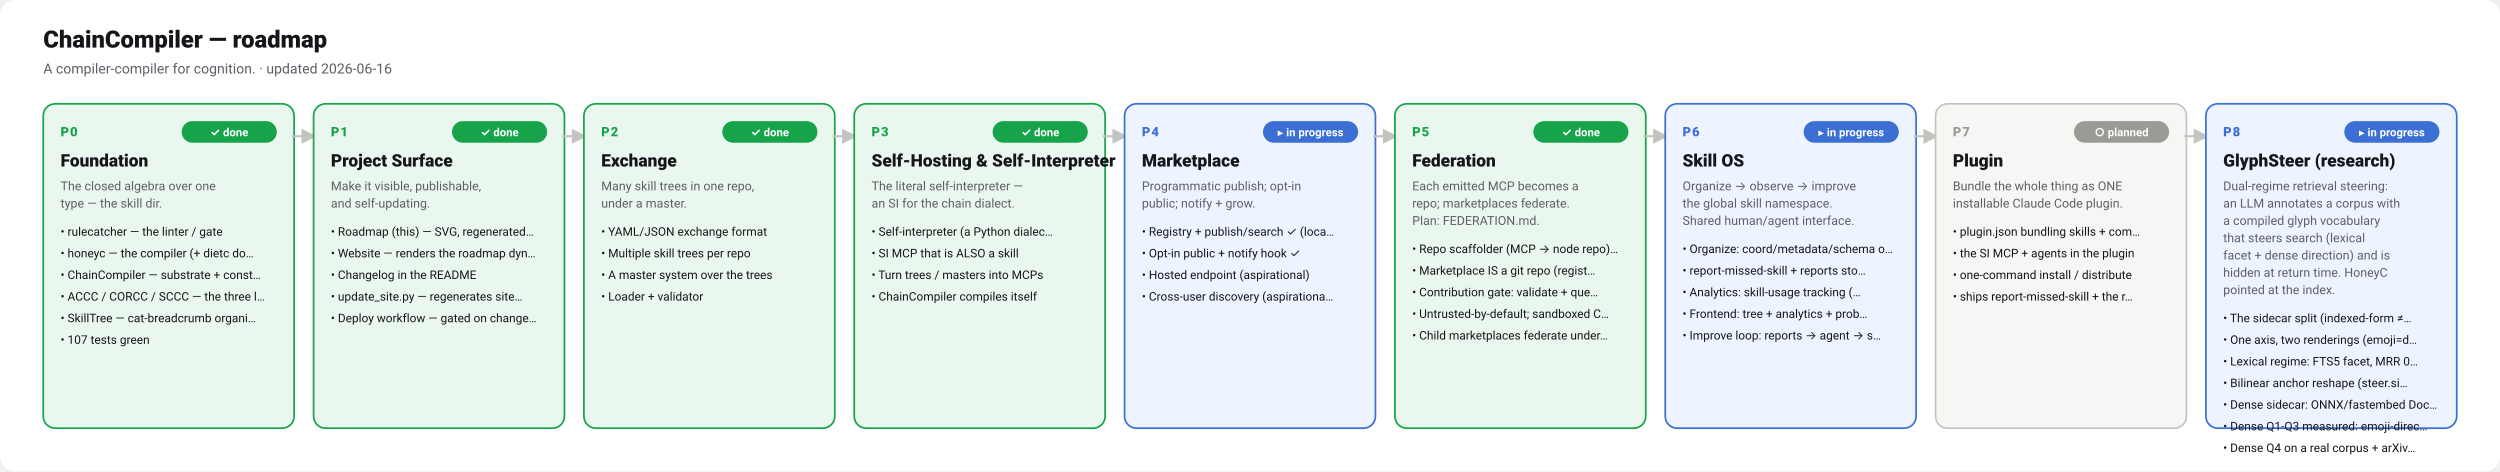
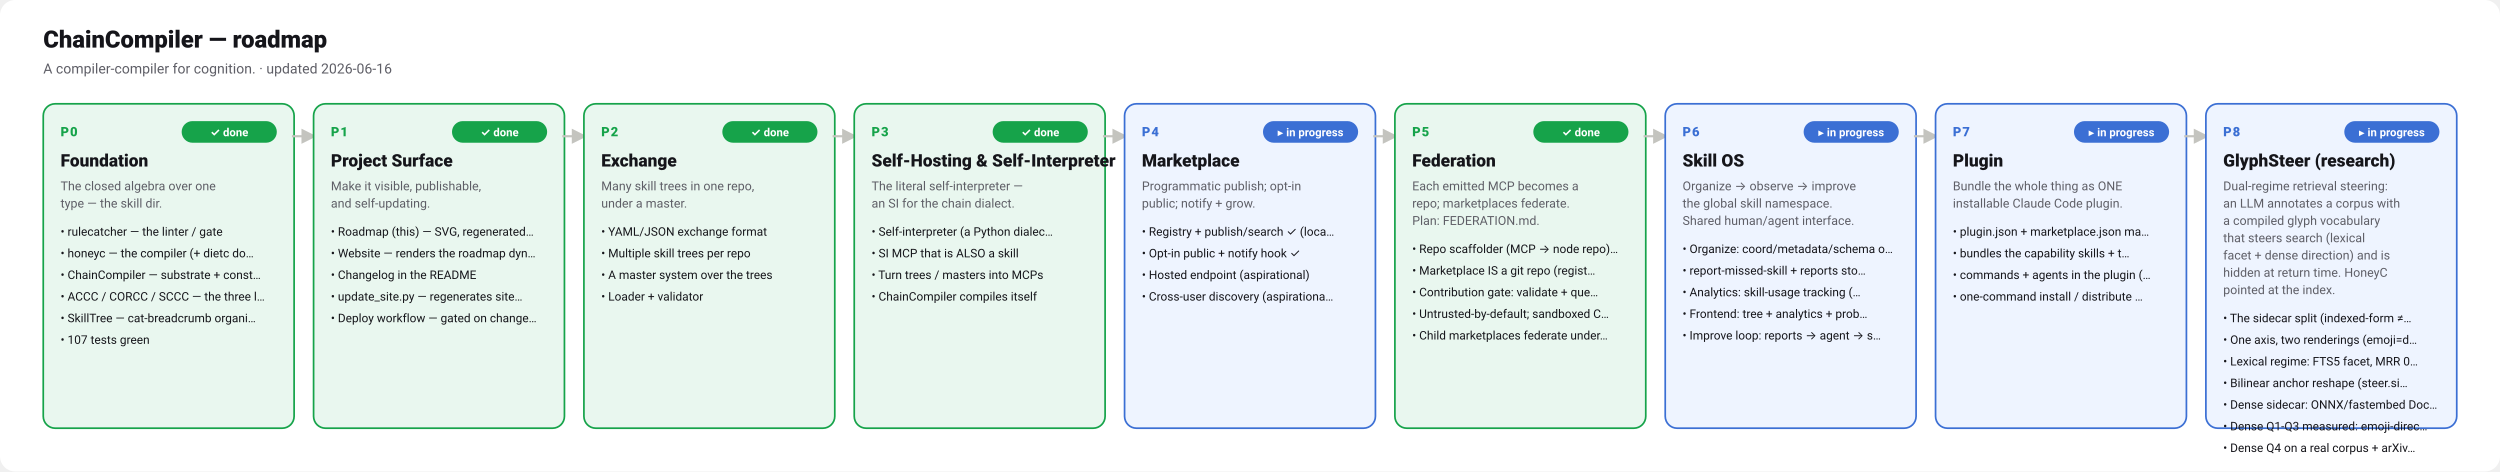
<svg xmlns="http://www.w3.org/2000/svg" viewBox="0 0 2312 436" font-family="ui-sans-serif, system-ui, -apple-system, Segoe UI, Roboto, sans-serif">
  <rect x="0" y="0" width="2312" height="436" rx="14" fill="#ffffff" />
  <text x="40" y="44" font-size="22" font-weight="800" fill="#15151a">ChainCompiler — roadmap</text>
  <text x="40" y="68" font-size="13" fill="#5e5e66">A compiler-compiler for cognition.  ·  updated 2026-06-16</text>
  <rect x="40" y="96" width="232" height="300" rx="11" fill="#e9f7ef" stroke="#16a34a" stroke-width="1.6" />
  <text x="56" y="126" font-size="12" font-weight="800" letter-spacing=".08em" fill="#16a34a">P0</text>
  <rect x="168" y="112" width="88" height="20" rx="10" fill="#16a34a" />
  <text x="212" y="126" text-anchor="middle" font-size="10.5" font-weight="700" fill="#ffffff">✓ done</text>
  <text x="56" y="154" font-size="16" font-weight="800" fill="#15151a">Foundation</text>
  <text x="56" y="176" font-size="11.5" fill="#5e5e66">The closed algebra over one</text>
  <text x="56" y="192" font-size="11.5" fill="#5e5e66">type — the skill dir.</text>
  <text x="56" y="218" font-size="11" fill="#15151a">•  rulecatcher — the linter / gate</text>
  <text x="56" y="238" font-size="11" fill="#15151a">•  honeyc — the compiler (+ dietc do…</text>
  <text x="56" y="258" font-size="11" fill="#15151a">•  ChainCompiler — substrate + const…</text>
  <text x="56" y="278" font-size="11" fill="#15151a">•  ACCC / CORCC / SCCC — the three l…</text>
  <text x="56" y="298" font-size="11" fill="#15151a">•  SkillTree — cat-breadcrumb organi…</text>
  <text x="56" y="318" font-size="11" fill="#15151a">•  107 tests green</text>
  <path d="M270 126 h20" stroke="#c4c4bf" stroke-width="2" marker-end="url(#a)" fill="none" />
  <rect x="290" y="96" width="232" height="300" rx="11" fill="#e9f7ef" stroke="#16a34a" stroke-width="1.6" />
  <text x="306" y="126" font-size="12" font-weight="800" letter-spacing=".08em" fill="#16a34a">P1</text>
  <rect x="418" y="112" width="88" height="20" rx="10" fill="#16a34a" />
  <text x="462" y="126" text-anchor="middle" font-size="10.5" font-weight="700" fill="#ffffff">✓ done</text>
  <text x="306" y="154" font-size="16" font-weight="800" fill="#15151a">Project Surface</text>
  <text x="306" y="176" font-size="11.5" fill="#5e5e66">Make it visible, publishable,</text>
  <text x="306" y="192" font-size="11.5" fill="#5e5e66">and self-updating.</text>
  <text x="306" y="218" font-size="11" fill="#15151a">•  Roadmap (this) — SVG, regenerated…</text>
  <text x="306" y="238" font-size="11" fill="#15151a">•  Website — renders the roadmap dyn…</text>
  <text x="306" y="258" font-size="11" fill="#15151a">•  Changelog in the README</text>
  <text x="306" y="278" font-size="11" fill="#15151a">•  update_site.py — regenerates site…</text>
  <text x="306" y="298" font-size="11" fill="#15151a">•  Deploy workflow — gated on change…</text>
  <path d="M520 126 h20" stroke="#c4c4bf" stroke-width="2" marker-end="url(#a)" fill="none" />
  <rect x="540" y="96" width="232" height="300" rx="11" fill="#e9f7ef" stroke="#16a34a" stroke-width="1.6" />
  <text x="556" y="126" font-size="12" font-weight="800" letter-spacing=".08em" fill="#16a34a">P2</text>
  <rect x="668" y="112" width="88" height="20" rx="10" fill="#16a34a" />
  <text x="712" y="126" text-anchor="middle" font-size="10.5" font-weight="700" fill="#ffffff">✓ done</text>
  <text x="556" y="154" font-size="16" font-weight="800" fill="#15151a">Exchange</text>
  <text x="556" y="176" font-size="11.5" fill="#5e5e66">Many skill trees in one repo,</text>
  <text x="556" y="192" font-size="11.5" fill="#5e5e66">under a master.</text>
  <text x="556" y="218" font-size="11" fill="#15151a">•  YAML/JSON exchange format</text>
  <text x="556" y="238" font-size="11" fill="#15151a">•  Multiple skill trees per repo</text>
  <text x="556" y="258" font-size="11" fill="#15151a">•  A master system over the trees</text>
  <text x="556" y="278" font-size="11" fill="#15151a">•  Loader + validator</text>
  <path d="M770 126 h20" stroke="#c4c4bf" stroke-width="2" marker-end="url(#a)" fill="none" />
  <rect x="790" y="96" width="232" height="300" rx="11" fill="#e9f7ef" stroke="#16a34a" stroke-width="1.6" />
  <text x="806" y="126" font-size="12" font-weight="800" letter-spacing=".08em" fill="#16a34a">P3</text>
  <rect x="918" y="112" width="88" height="20" rx="10" fill="#16a34a" />
  <text x="962" y="126" text-anchor="middle" font-size="10.5" font-weight="700" fill="#ffffff">✓ done</text>
  <text x="806" y="154" font-size="16" font-weight="800" fill="#15151a">Self-Hosting &amp; Self-Interpreter</text>
  <text x="806" y="176" font-size="11.5" fill="#5e5e66">The literal self-interpreter —</text>
  <text x="806" y="192" font-size="11.5" fill="#5e5e66">an SI for the chain dialect.</text>
  <text x="806" y="218" font-size="11" fill="#15151a">•  Self-interpreter (a Python dialec…</text>
  <text x="806" y="238" font-size="11" fill="#15151a">•  SI MCP that is ALSO a skill</text>
  <text x="806" y="258" font-size="11" fill="#15151a">•  Turn trees / masters into MCPs</text>
  <text x="806" y="278" font-size="11" fill="#15151a">•  ChainCompiler compiles itself</text>
  <path d="M1020 126 h20" stroke="#c4c4bf" stroke-width="2" marker-end="url(#a)" fill="none" />
  <rect x="1040" y="96" width="232" height="300" rx="11" fill="#eef4ff" stroke="#3b6fd4" stroke-width="1.6" />
  <text x="1056" y="126" font-size="12" font-weight="800" letter-spacing=".08em" fill="#3b6fd4">P4</text>
  <rect x="1168" y="112" width="88" height="20" rx="10" fill="#3b6fd4" />
  <text x="1212" y="126" text-anchor="middle" font-size="10.5" font-weight="700" fill="#ffffff">▸ in progress</text>
  <text x="1056" y="154" font-size="16" font-weight="800" fill="#15151a">Marketplace</text>
  <text x="1056" y="176" font-size="11.5" fill="#5e5e66">Programmatic publish; opt-in</text>
  <text x="1056" y="192" font-size="11.5" fill="#5e5e66">public; notify + grow.</text>
  <text x="1056" y="218" font-size="11" fill="#15151a">•  Registry + publish/search ✓ (loca…</text>
  <text x="1056" y="238" font-size="11" fill="#15151a">•  Opt-in public + notify hook ✓</text>
  <text x="1056" y="258" font-size="11" fill="#15151a">•  Hosted endpoint (aspirational)</text>
  <text x="1056" y="278" font-size="11" fill="#15151a">•  Cross-user discovery (aspirationa…</text>
  <path d="M1270 126 h20" stroke="#c4c4bf" stroke-width="2" marker-end="url(#a)" fill="none" />
  <rect x="1290" y="96" width="232" height="300" rx="11" fill="#e9f7ef" stroke="#16a34a" stroke-width="1.6" />
  <text x="1306" y="126" font-size="12" font-weight="800" letter-spacing=".08em" fill="#16a34a">P5</text>
  <rect x="1418" y="112" width="88" height="20" rx="10" fill="#16a34a" />
  <text x="1462" y="126" text-anchor="middle" font-size="10.5" font-weight="700" fill="#ffffff">✓ done</text>
  <text x="1306" y="154" font-size="16" font-weight="800" fill="#15151a">Federation</text>
  <text x="1306" y="176" font-size="11.5" fill="#5e5e66">Each emitted MCP becomes a</text>
  <text x="1306" y="192" font-size="11.5" fill="#5e5e66">repo; marketplaces federate.</text>
  <text x="1306" y="208" font-size="11.5" fill="#5e5e66">Plan: FEDERATION.md.</text>
  <text x="1306" y="234" font-size="11" fill="#15151a">•  Repo scaffolder (MCP → node repo)…</text>
  <text x="1306" y="254" font-size="11" fill="#15151a">•  Marketplace IS a git repo (regist…</text>
  <text x="1306" y="274" font-size="11" fill="#15151a">•  Contribution gate: validate + que…</text>
  <text x="1306" y="294" font-size="11" fill="#15151a">•  Untrusted-by-default; sandboxed C…</text>
  <text x="1306" y="314" font-size="11" fill="#15151a">•  Child marketplaces federate under…</text>
  <path d="M1520 126 h20" stroke="#c4c4bf" stroke-width="2" marker-end="url(#a)" fill="none" />
  <rect x="1540" y="96" width="232" height="300" rx="11" fill="#eef4ff" stroke="#3b6fd4" stroke-width="1.6" />
  <text x="1556" y="126" font-size="12" font-weight="800" letter-spacing=".08em" fill="#3b6fd4">P6</text>
  <rect x="1668" y="112" width="88" height="20" rx="10" fill="#3b6fd4" />
  <text x="1712" y="126" text-anchor="middle" font-size="10.5" font-weight="700" fill="#ffffff">▸ in progress</text>
  <text x="1556" y="154" font-size="16" font-weight="800" fill="#15151a">Skill OS</text>
  <text x="1556" y="176" font-size="11.5" fill="#5e5e66">Organize → observe → improve</text>
  <text x="1556" y="192" font-size="11.5" fill="#5e5e66">the global skill namespace.</text>
  <text x="1556" y="208" font-size="11.5" fill="#5e5e66">Shared human/agent interface.</text>
  <text x="1556" y="234" font-size="11" fill="#15151a">•  Organize: coord/metadata/schema o…</text>
  <text x="1556" y="254" font-size="11" fill="#15151a">•  report-missed-skill + reports sto…</text>
  <text x="1556" y="274" font-size="11" fill="#15151a">•  Analytics: skill-usage tracking (…</text>
  <text x="1556" y="294" font-size="11" fill="#15151a">•  Frontend: tree + analytics + prob…</text>
  <text x="1556" y="314" font-size="11" fill="#15151a">•  Improve loop: reports → agent → s…</text>
  <path d="M1770 126 h20" stroke="#c4c4bf" stroke-width="2" marker-end="url(#a)" fill="none" />
-   <rect x="1790" y="96" width="232" height="300" rx="11" fill="#f6f6f5" stroke="#c4c4bf" stroke-width="1.6" />
-   <text x="1806" y="126" font-size="12" font-weight="800" letter-spacing=".08em" fill="#9a9a96">P7</text>
-   <rect x="1918" y="112" width="88" height="20" rx="10" fill="#9a9a96" />
-   <text x="1962" y="126" text-anchor="middle" font-size="10.5" font-weight="700" fill="#ffffff">○ planned</text>
+   <rect x="1790" y="96" width="232" height="300" rx="11" fill="#eef4ff" stroke="#3b6fd4" stroke-width="1.6" />
+   <text x="1806" y="126" font-size="12" font-weight="800" letter-spacing=".08em" fill="#3b6fd4">P7</text>
+   <rect x="1918" y="112" width="88" height="20" rx="10" fill="#3b6fd4" />
+   <text x="1962" y="126" text-anchor="middle" font-size="10.5" font-weight="700" fill="#ffffff">▸ in progress</text>
  <text x="1806" y="154" font-size="16" font-weight="800" fill="#15151a">Plugin</text>
  <text x="1806" y="176" font-size="11.5" fill="#5e5e66">Bundle the whole thing as ONE</text>
  <text x="1806" y="192" font-size="11.5" fill="#5e5e66">installable Claude Code plugin.</text>
-   <text x="1806" y="218" font-size="11" fill="#15151a">•  plugin.json bundling skills + com…</text>
-   <text x="1806" y="238" font-size="11" fill="#15151a">•  the SI MCP + agents in the plugin</text>
-   <text x="1806" y="258" font-size="11" fill="#15151a">•  one-command install / distribute</text>
-   <text x="1806" y="278" font-size="11" fill="#15151a">•  ships report-missed-skill + the r…</text>
+   <text x="1806" y="218" font-size="11" fill="#15151a">•  plugin.json + marketplace.json ma…</text>
+   <text x="1806" y="238" font-size="11" fill="#15151a">•  bundles the capability skills + t…</text>
+   <text x="1806" y="258" font-size="11" fill="#15151a">•  commands + agents in the plugin (…</text>
+   <text x="1806" y="278" font-size="11" fill="#15151a">•  one-command install / distribute …</text>
  <path d="M2020 126 h20" stroke="#c4c4bf" stroke-width="2" marker-end="url(#a)" fill="none" />
  <rect x="2040" y="96" width="232" height="300" rx="11" fill="#eef4ff" stroke="#3b6fd4" stroke-width="1.6" />
  <text x="2056" y="126" font-size="12" font-weight="800" letter-spacing=".08em" fill="#3b6fd4">P8</text>
  <rect x="2168" y="112" width="88" height="20" rx="10" fill="#3b6fd4" />
  <text x="2212" y="126" text-anchor="middle" font-size="10.5" font-weight="700" fill="#ffffff">▸ in progress</text>
  <text x="2056" y="154" font-size="16" font-weight="800" fill="#15151a">GlyphSteer (research)</text>
  <text x="2056" y="176" font-size="11.5" fill="#5e5e66">Dual-regime retrieval steering:</text>
  <text x="2056" y="192" font-size="11.5" fill="#5e5e66">an LLM annotates a corpus with</text>
  <text x="2056" y="208" font-size="11.5" fill="#5e5e66">a compiled glyph vocabulary</text>
  <text x="2056" y="224" font-size="11.5" fill="#5e5e66">that steers search (lexical</text>
  <text x="2056" y="240" font-size="11.5" fill="#5e5e66">facet + dense direction) and is</text>
  <text x="2056" y="256" font-size="11.5" fill="#5e5e66">hidden at return time. HoneyC</text>
  <text x="2056" y="272" font-size="11.5" fill="#5e5e66">pointed at the index.</text>
  <text x="2056" y="298" font-size="11" fill="#15151a">•  The sidecar split (indexed-form ≠…</text>
  <text x="2056" y="318" font-size="11" fill="#15151a">•  One axis, two renderings (emoji=d…</text>
  <text x="2056" y="338" font-size="11" fill="#15151a">•  Lexical regime: FTS5 facet, MRR 0…</text>
  <text x="2056" y="358" font-size="11" fill="#15151a">•  Bilinear anchor reshape (steer.si…</text>
  <text x="2056" y="378" font-size="11" fill="#15151a">•  Dense sidecar: ONNX/fastembed Doc…</text>
  <text x="2056" y="398" font-size="11" fill="#15151a">•  Dense Q1-Q3 measured: emoji-direc…</text>
  <text x="2056" y="418" font-size="11" fill="#15151a">•  Dense Q4 on a real corpus + arXiv…</text>
  <defs>
    <marker id="a" viewBox="0 0 10 10" refX="8" refY="5" markerWidth="7" markerHeight="7" orient="auto">
      <path d="M0 0 L10 5 L0 10 z" fill="#c4c4bf" />
    </marker>
  </defs>
</svg>
